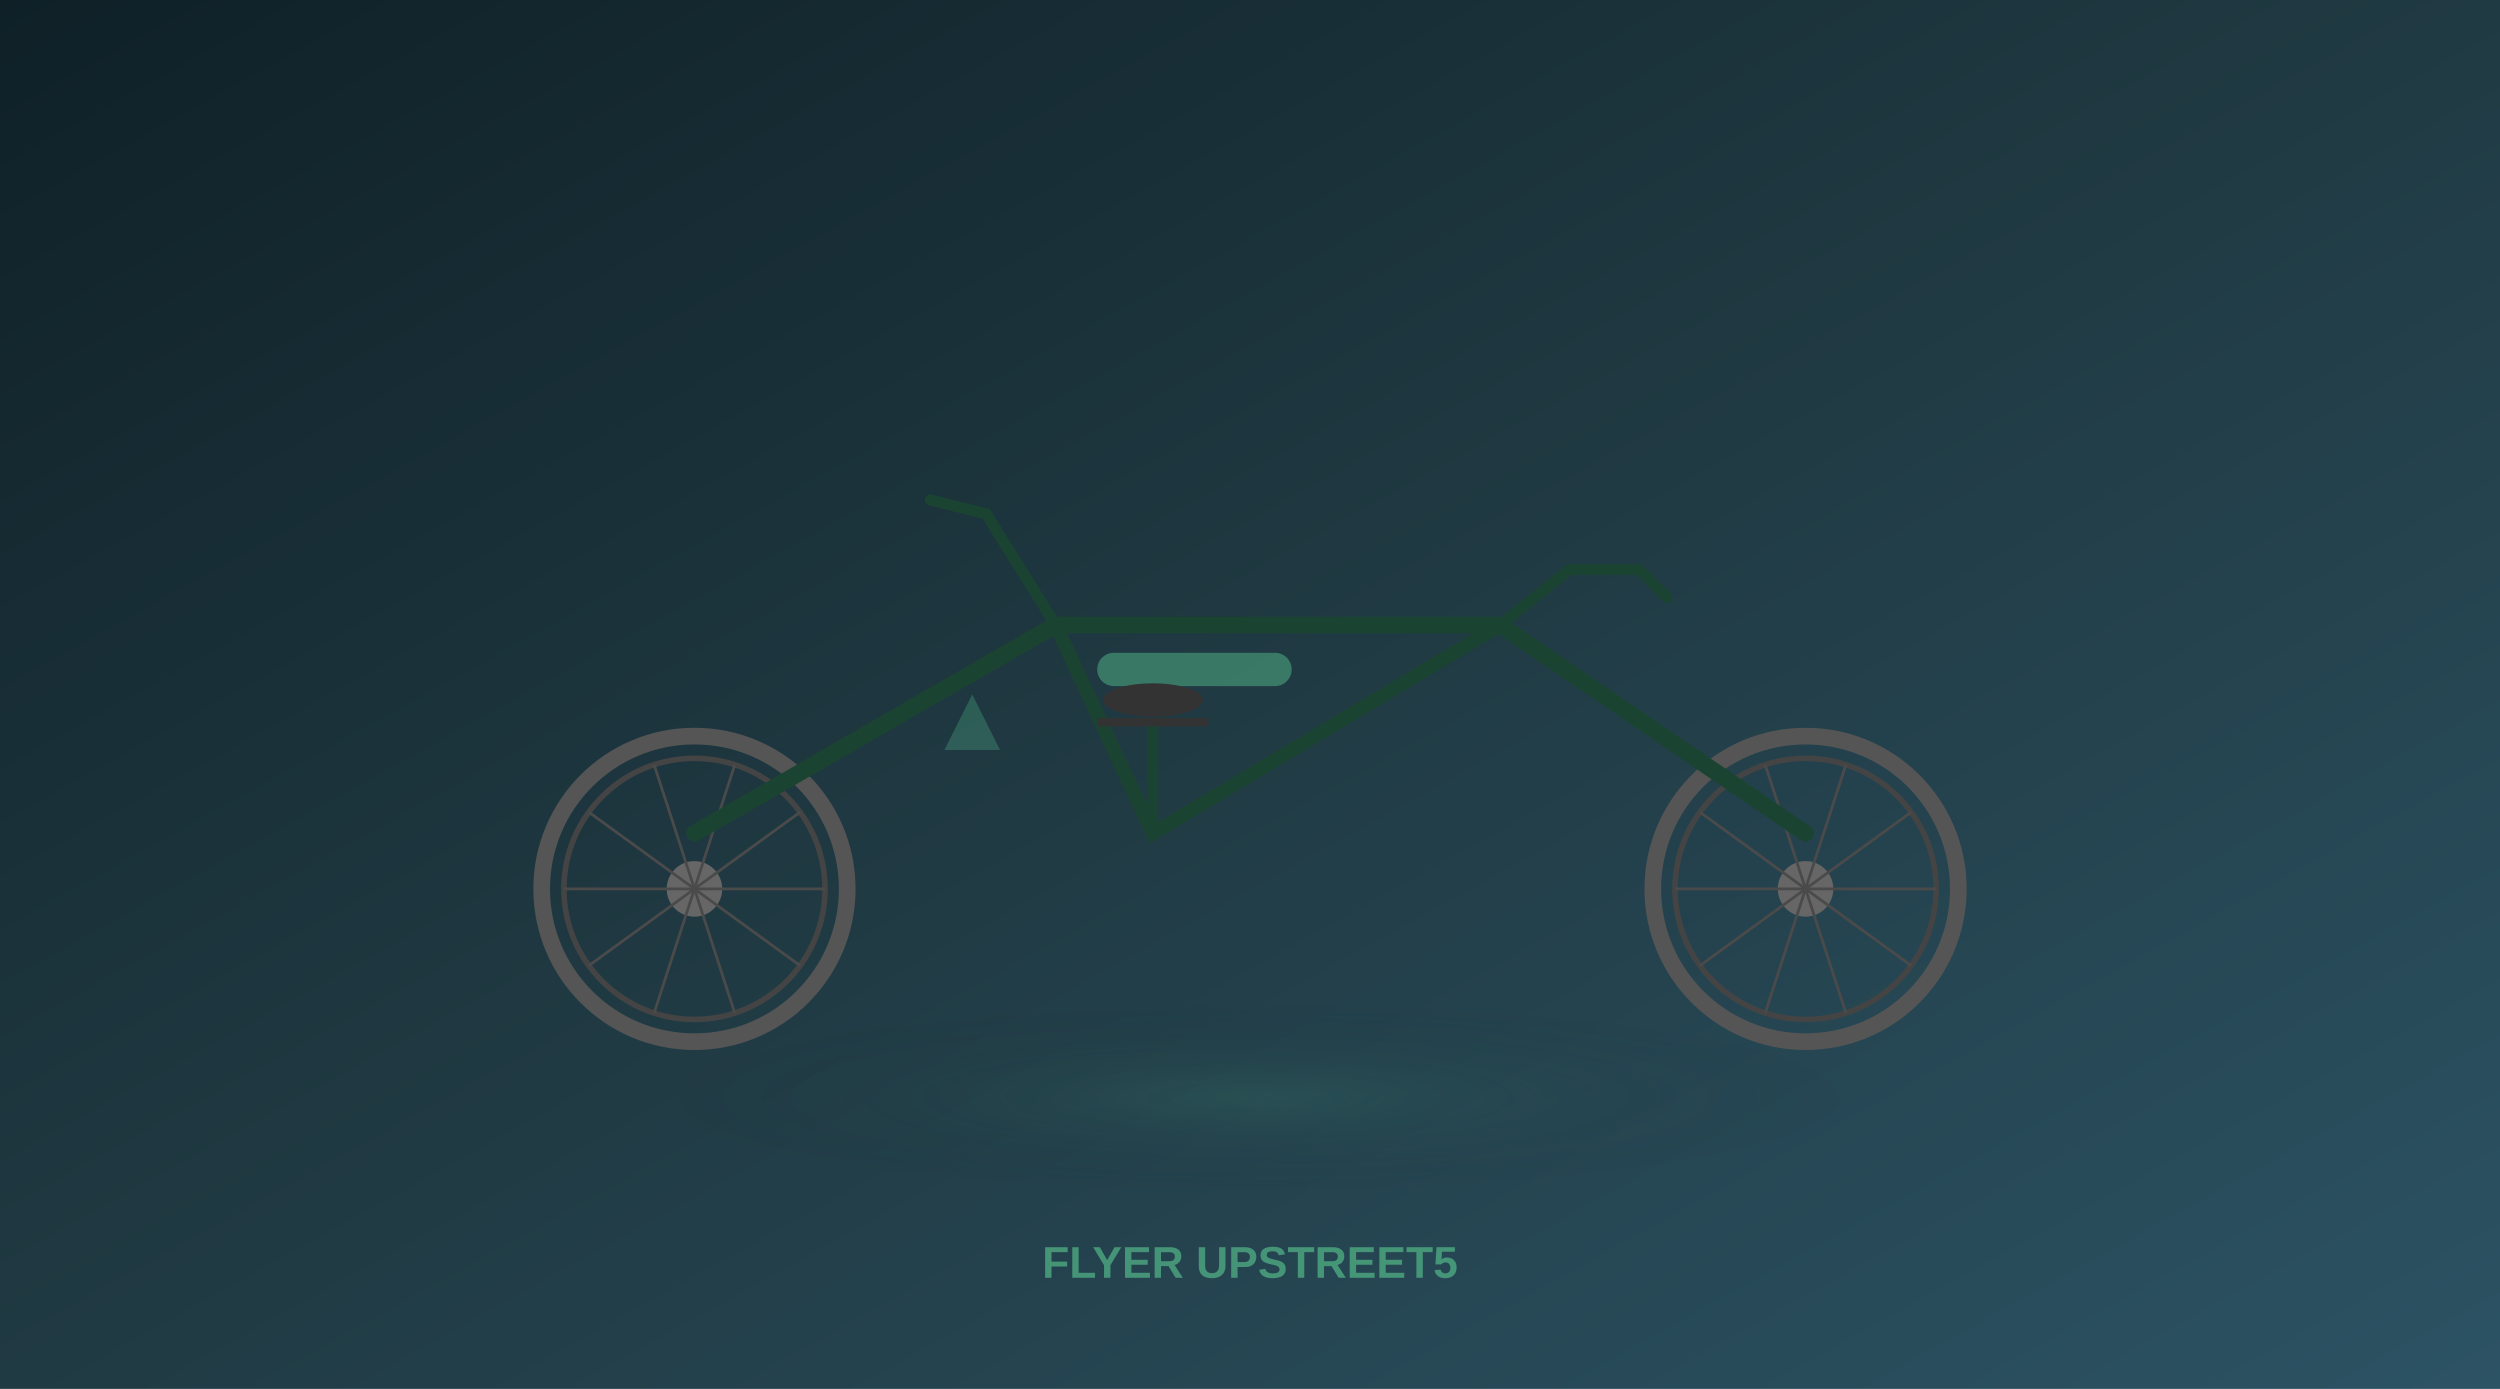
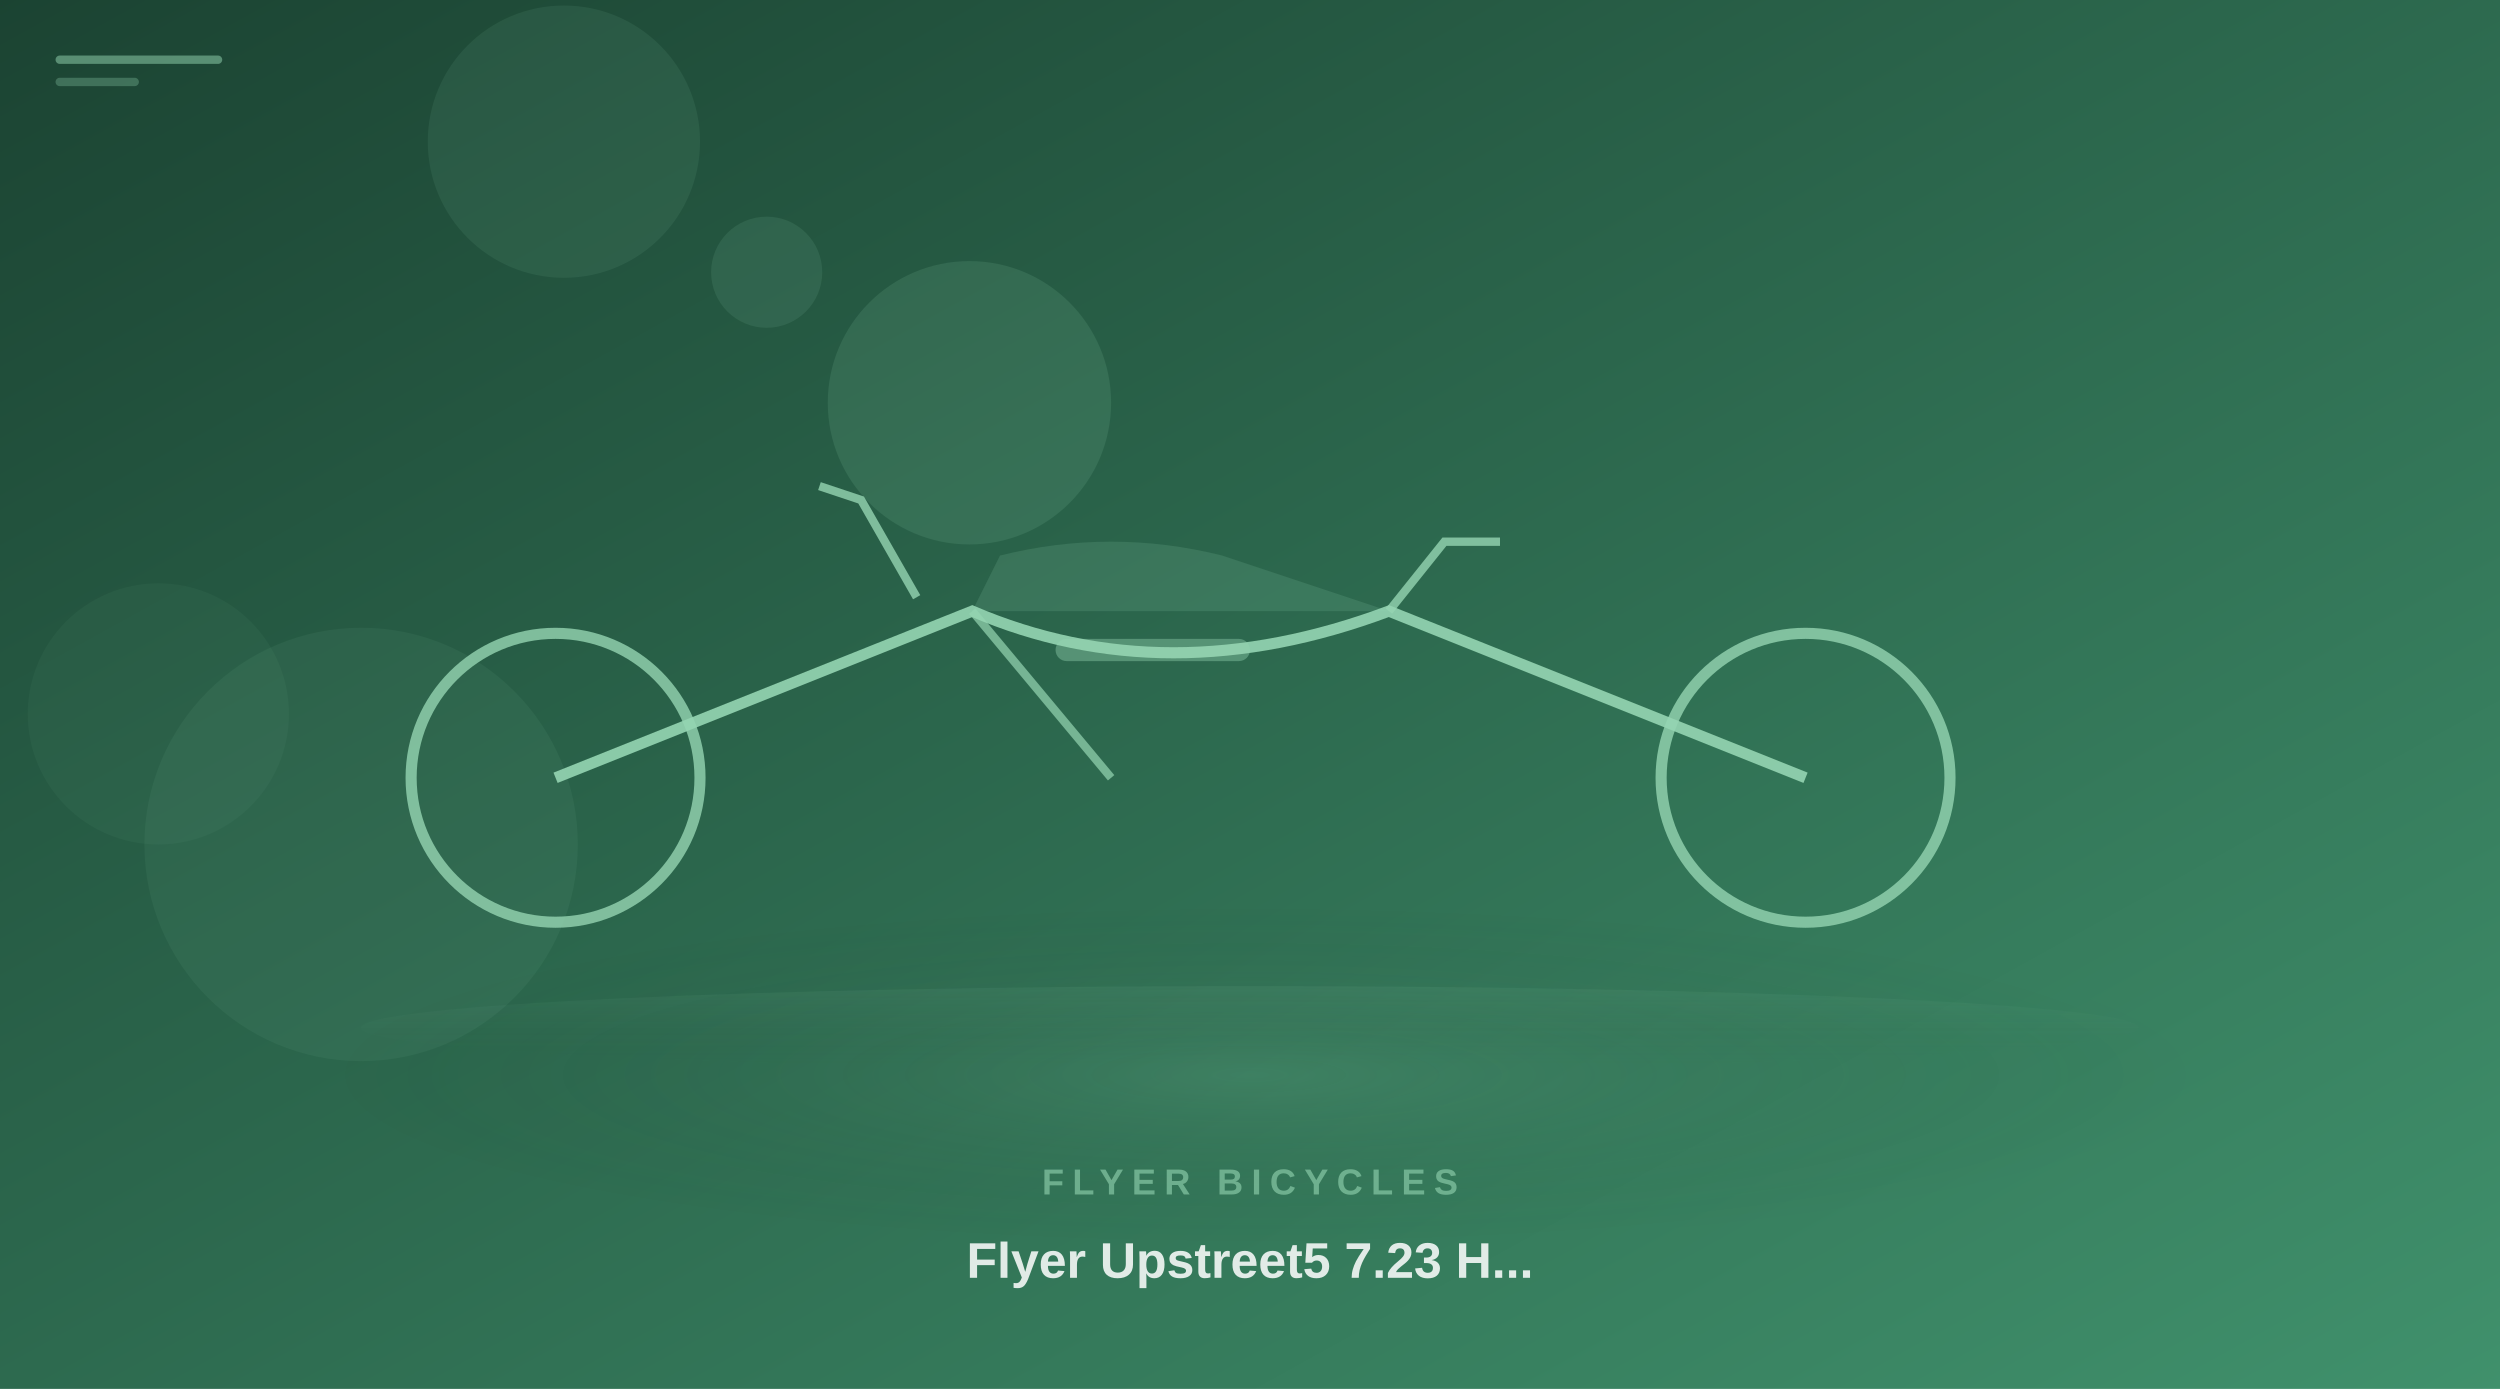
<svg xmlns="http://www.w3.org/2000/svg" viewBox="0 0 900 500">
  <defs>
-     <linearGradient id="bg" x1="0%" y1="0%" x2="100%" y2="100%">
-       <stop offset="0%" style="stop-color:#0f2027;stop-opacity:1" />
-       <stop offset="50%" style="stop-color:#203a43;stop-opacity:1" />
-       <stop offset="100%" style="stop-color:#2c5364;stop-opacity:1" />
+     <linearGradient id="bg111" x1="0%" y1="0%" x2="100%" y2="100%">
+       <stop offset="0%" style="stop-color:#1b4332" />
+       <stop offset="50%" style="stop-color:#2d6a4f" />
+       <stop offset="100%" style="stop-color:#40916c" />
    </linearGradient>
-     <radialGradient id="glow" cx="50%" cy="65%" r="35%">
-       <stop offset="0%" style="stop-color:#52b788;stop-opacity:0.12" />
+     <radialGradient id="glow111" cx="50%" cy="55%" r="45%">
+       <stop offset="0%" style="stop-color:#95d5b2;stop-opacity:0.12" />
      <stop offset="100%" style="stop-color:transparent;stop-opacity:0" />
    </radialGradient>
+     <linearGradient id="floor111" x1="0%" y1="0%" x2="0%" y2="100%">
+       <stop offset="0%" style="stop-color:#95d5b2;stop-opacity:0.08" />
+       <stop offset="100%" style="stop-color:#1b4332;stop-opacity:0" />
+     </linearGradient>
  </defs>
-   <rect width="900" height="500" fill="url(#bg)" />
-   <ellipse cx="450" cy="380" rx="320" ry="50" fill="url(#glow)" />
-   <circle cx="250" cy="320" r="55" fill="none" stroke="#555" stroke-width="6" />
-   <circle cx="250" cy="320" r="47" fill="none" stroke="#444" stroke-width="2" />
-   <circle cx="250" cy="320" r="10" fill="#666" />
-   <circle cx="650" cy="320" r="55" fill="none" stroke="#555" stroke-width="6" />
-   <circle cx="650" cy="320" r="47" fill="none" stroke="#444" stroke-width="2" />
-   <circle cx="650" cy="320" r="10" fill="#666" />
-   <line x1="297" y1="320" x2="203" y2="320" stroke="#4a4a4a" stroke-width="1" />
-   <line x1="288.024" y1="347.626" x2="211.976" y2="292.374" stroke="#4a4a4a" stroke-width="1" />
-   <line x1="264.524" y1="364.7" x2="235.476" y2="275.3" stroke="#4a4a4a" stroke-width="1" />
-   <line x1="235.476" y1="364.7" x2="264.524" y2="275.3" stroke="#4a4a4a" stroke-width="1" />
-   <line x1="211.976" y1="347.626" x2="288.024" y2="292.374" stroke="#4a4a4a" stroke-width="1" />
-   <line x1="697" y1="320" x2="603" y2="320" stroke="#4a4a4a" stroke-width="1" />
-   <line x1="688.024" y1="347.626" x2="611.976" y2="292.374" stroke="#4a4a4a" stroke-width="1" />
-   <line x1="664.524" y1="364.7" x2="635.476" y2="275.3" stroke="#4a4a4a" stroke-width="1" />
-   <line x1="635.476" y1="364.7" x2="664.524" y2="275.3" stroke="#4a4a4a" stroke-width="1" />
-   <line x1="611.976" y1="347.626" x2="688.024" y2="292.374" stroke="#4a4a4a" stroke-width="1" />
-   <path d="M250,300 L380,225 L540,225 L650,300" fill="none" stroke="#1b4332" stroke-width="6" stroke-linecap="round" />
-   <path d="M380,225 L415,300 L540,225" fill="none" stroke="#1b4332" stroke-width="5" stroke-linecap="round" />
-   <path d="M380,225 L355,185 L335,180" fill="none" stroke="#1b4332" stroke-width="4" stroke-linecap="round" />
-   <path d="M540,225 L565,205 L590,205 L600,215" fill="none" stroke="#1b4332" stroke-width="4" stroke-linecap="round" />
-   <line x1="415" y1="300" x2="415" y2="260" stroke="#1b4332" stroke-width="4" />
-   <path d="M395,260 L435,260" fill="none" stroke="#333" stroke-width="3" />
-   <rect x="395" y="235" width="70" height="12" rx="6" fill="#52b788" opacity="0.5" />
-   <path d="M350,250 L340,270 L360,270 Z" fill="#52b788" opacity="0.3" />
-   <ellipse cx="415" cy="252" rx="18" ry="6" fill="#333" />
-   <text x="450" y="460" text-anchor="middle" fill="#52b788" font-family="Arial,sans-serif" font-size="16" font-weight="bold" opacity="0.7">FLYER UPSTREET5</text>
+   <rect width="900" height="500" fill="url(#bg111)" />
+   <ellipse cx="450" cy="380" rx="380" ry="70" fill="url(#glow111)" />
+   <ellipse cx="450" cy="370" rx="320" ry="15" fill="url(#floor111)" />
+   <circle cx="57" cy="257" r="47" fill="#95d5b2" opacity="0.05" />
+   <circle cx="130" cy="304" r="78" fill="#95d5b2" opacity="0.07" />
+   <circle cx="203" cy="51" r="49" fill="#95d5b2" opacity="0.09" />
+   <circle cx="276" cy="98" r="20" fill="#95d5b2" opacity="0.11" />
+   <circle cx="349" cy="145" r="51" fill="#95d5b2" opacity="0.13" />
+   <circle cx="200" cy="280" r="52" fill="none" stroke="#95d5b2" stroke-width="4" opacity="0.8" />
+   <circle cx="650" cy="280" r="52" fill="none" stroke="#95d5b2" stroke-width="4" opacity="0.8" />
+   <path d="M200,280 L350,220 Q420,250 500,220 L650,280" fill="none" stroke="#95d5b2" stroke-width="4" opacity="0.9" />
+   <line x1="350" y1="220" x2="400" y2="280" stroke="#95d5b2" stroke-width="3" opacity="0.7" />
+   <path d="M330,215 L310,180 L295,175" fill="none" stroke="#95d5b2" stroke-width="3" opacity="0.8" />
+   <path d="M500,220 L520,195 L540,195" fill="none" stroke="#95d5b2" stroke-width="3" opacity="0.8" />
+   <rect x="380" y="230" width="70" height="8" rx="4" fill="#95d5b2" opacity="0.4" />
+   <path d="M350,220 L360,200 Q400,190 440,200 L500,220" fill="#95d5b2" opacity="0.15" />
+   <text x="450" y="430" text-anchor="middle" fill="#95d5b2" font-family="Arial,sans-serif" font-size="13" font-weight="bold" opacity="0.6" letter-spacing="3">FLYER BICYCLES</text>
+   <text x="450" y="460" text-anchor="middle" fill="#fff" font-family="Arial,sans-serif" font-size="18" font-weight="bold" opacity="0.85">Flyer Upstreet5 7.23 H...</text>
+   <rect x="20" y="20" width="60" height="3" rx="1.5" fill="#95d5b2" opacity="0.5" />
+   <rect x="20" y="28" width="30" height="3" rx="1.5" fill="#95d5b2" opacity="0.3" />
</svg>
